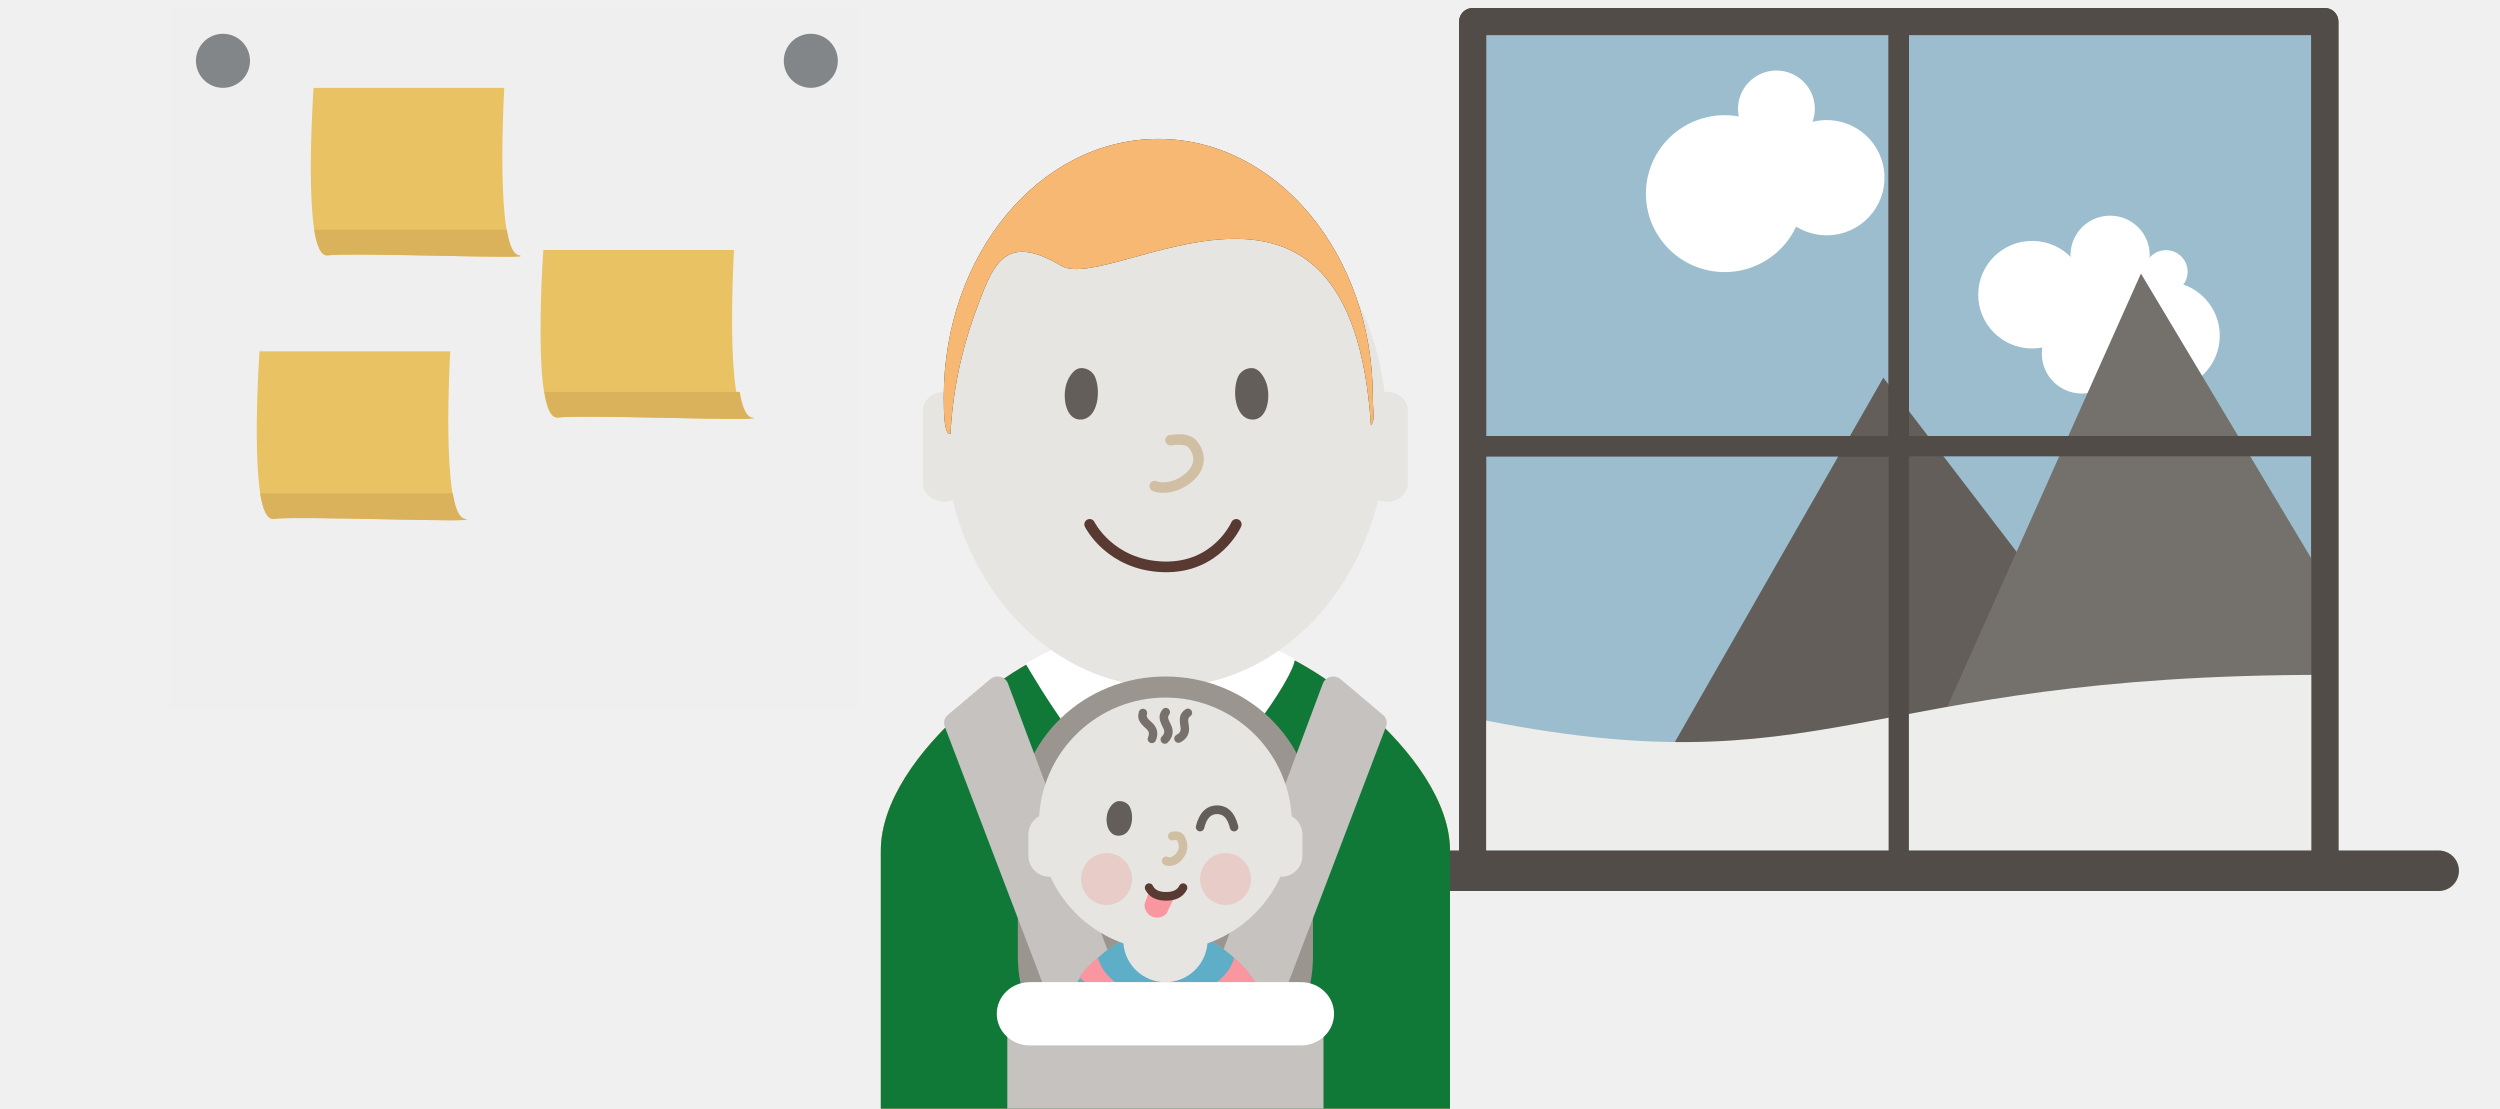
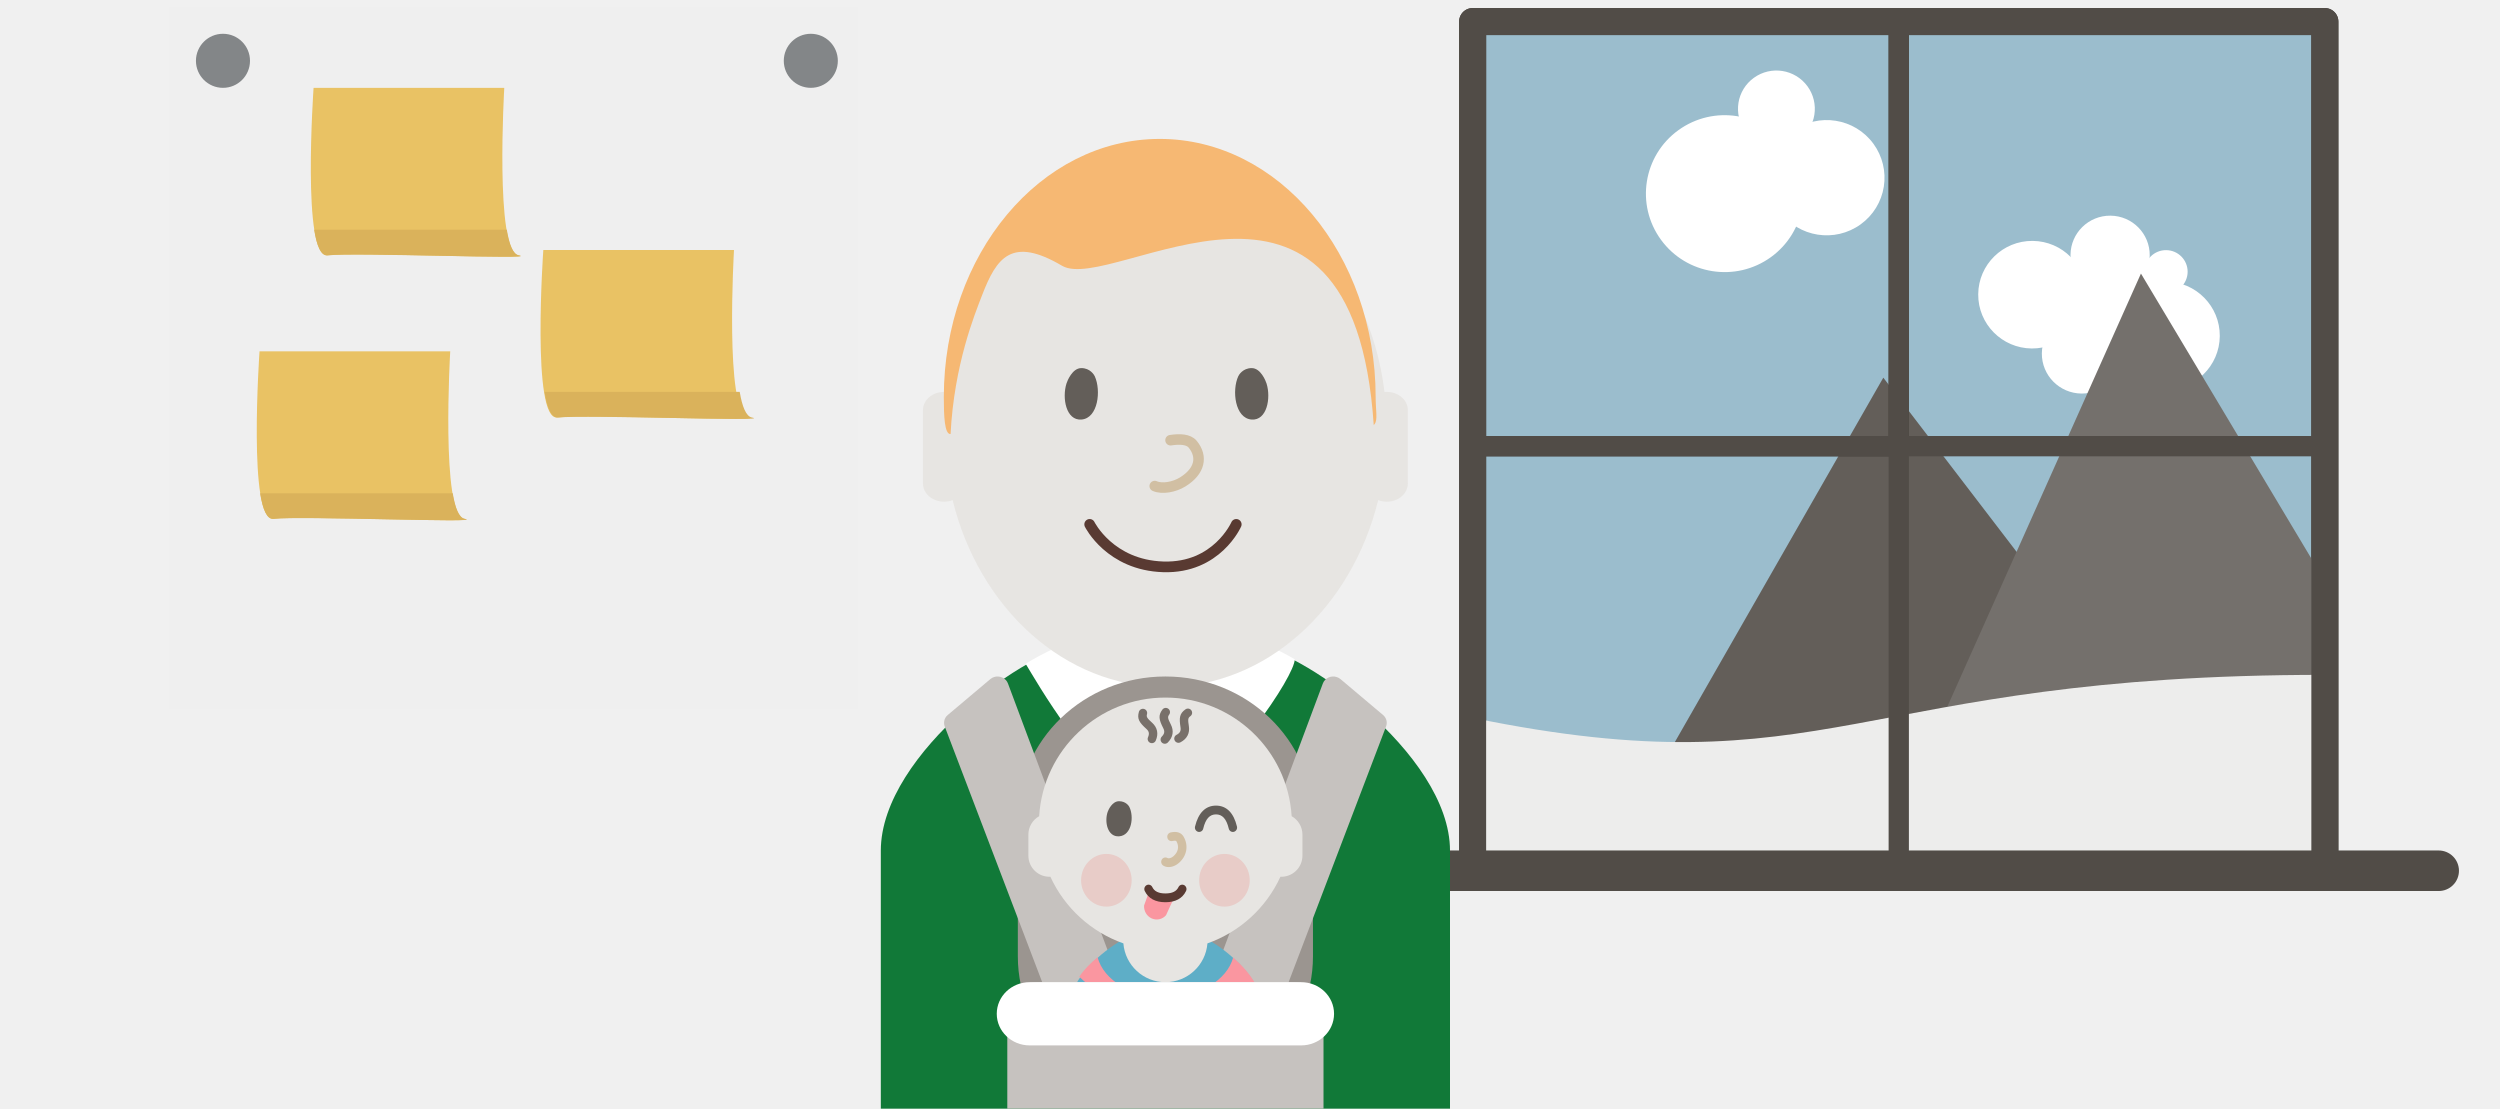
- <svg xmlns="http://www.w3.org/2000/svg" xmlns:xlink="http://www.w3.org/1999/xlink" width="370" height="164" viewBox="0 0 370 164">
-   <defs>
-     <path id="a" d="M41.923 0H29.339C22.553 0 0 15.943 0 30.456V68.64h84.24V30.456C84.24 15.943 61.293 0 54.51 0H41.922z" />
-     <path id="c" d="M64.848 43.778c.508-.6.169-2.098.169-4.008 0-21.105-14.216-38.21-31.75-38.21-17.536 0-31.752 17.105-31.752 38.21 0 2.78.1 5.542.993 5.468.526-10.28 3.54-17.683 4.624-20.52 2.148-5.622 4.362-8.776 11.77-4.385C26.224 24.675 61.69-2.428 64.737 43.93c-.102.107-.065.057.111-.152z" />
-     <path id="e" d="M82.221 78.075v12.628H53.958V78.075c0-3.612 4.617-7.737 7.708-9.435h12.847c3.12 1.728 7.708 5.864 7.708 9.435z" />
-     <path id="g" d="M24.226 2.617c1.353 1.204 2.687 2.672 3.395 4.124-.427.265-2.435.265-2.66-.367.237.61.078 1.332-.442 1.777a1.52 1.52 0 0 1-2.102-.115 1.583 1.583 0 0 1-.619 2.034 1.517 1.517 0 0 1-1.682-.094 1.572 1.572 0 0 1-.998 1.7 1.516 1.516 0 0 1-1.465-.23 1.546 1.546 0 0 1-1.17.984 1.521 1.521 0 0 1-1.37-.45 1.537 1.537 0 0 1-1.378.867 1.534 1.534 0 0 1-1.324-.767 1.517 1.517 0 0 1-1.266.35 1.546 1.546 0 0 1-1.17-.984c-.404.316-.952.42-1.466.23a1.572 1.572 0 0 1-.997-1.7 1.517 1.517 0 0 1-1.682.094 1.583 1.583 0 0 1-.62-2.034 1.52 1.52 0 0 1-2.1.115 1.588 1.588 0 0 1-.443-1.777c-.447.2-.962-.615-1.382-.858.645-1.01 1.676-2.04 2.742-2.94.887 3.417 5.074 6.004 10.105 6.004 5.011 0 9.185-2.566 10.094-5.963z" />
-   </defs>
+ <svg xmlns="http://www.w3.org/2000/svg" width="370" height="164" viewBox="0 0 370 164">
  <g fill="none" fill-rule="evenodd">
    <path fill="#EFEFEF" d="M25 105h102V1H25z" />
    <path fill="#838688" d="M37 9.002a4 4 0 1 1-8-.003 4 4 0 0 1 8 .003M124 9.002A3.998 3.998 0 0 1 120 13a4 4 0 1 1 4-3.998" />
    <path fill="#E9C264" d="M68.7 76.775c3.48.696-24.379-.49-28.224 0C36.634 77.27 38.41 52 38.41 52h28.224S65.213 76.088 68.7 76.775" />
    <path fill="#DAB25B" d="M67.006 73H38.5c.37 2.347.991 3.912 2.015 3.795 3.854-.455 31.771.636 28.284 0-.874-.157-1.434-1.648-1.793-3.795" />
    <path fill="#E9C264" d="M110.7 61.778c3.477.69-24.38-.493-28.223 0C78.632 62.272 80.41 37 80.41 37h28.222s-1.416 24.089 2.068 24.778" />
    <path fill="#DAB25B" d="M109.48 58H80.6c.375 2.35 1.003 3.916 2.044 3.797 3.901-.455 32.18.632 28.652 0-.886-.162-1.457-1.647-1.817-3.797" />
    <path fill="#E9C264" d="M76.7 37.779c3.483.688-24.378-.495-28.224 0C44.634 38.267 46.41 13 46.41 13h28.223S73.216 37.087 76.7 37.779" />
    <path fill="#DAB25B" d="M75.01 34H46.5c.37 2.348.99 3.917 2.015 3.797 3.854-.456 31.775.632 28.284 0-.871-.159-1.435-1.651-1.79-3.797" />
    <g>
      <path fill="#9BBDCD" d="M217.949 128.871H344.08V3.192H217.95z" />
      <path stroke="#403A33" stroke-linecap="round" stroke-linejoin="round" stroke-width="4" d="M217.949 128.871H344.08V3.192H217.95z" />
      <path fill="#FFF" d="M312.45 49.61c.036-4.425 3.666-7.98 8.106-7.944 4.44.038 8.008 3.653 7.972 8.077-.037 4.424-3.667 7.982-8.107 7.944-4.44-.037-8.008-3.654-7.972-8.078" />
      <path fill="#FFF" d="M302.194 52.297c.028-3.258 2.699-5.876 5.969-5.85 3.27.028 5.897 2.691 5.87 5.95-.028 3.257-2.7 5.875-5.968 5.849-3.27-.028-5.9-2.691-5.871-5.95" />
      <path fill="#FFF" d="M292.776 43.547c.036-4.397 3.643-7.932 8.056-7.894 4.414.037 7.96 3.63 7.923 8.028-.037 4.396-3.644 7.93-8.057 7.894-4.412-.036-7.959-3.632-7.922-8.028M317.366 40.185a3.197 3.197 0 0 1 3.229-3.163 3.197 3.197 0 0 1 3.175 3.216 3.197 3.197 0 0 1-3.228 3.164 3.197 3.197 0 0 1-3.176-3.217" />
      <path fill="#FFF" d="M306.435 37.71c.028-3.226 2.674-5.82 5.912-5.791 3.237.026 5.84 2.662 5.811 5.889-.026 3.227-2.672 5.82-5.91 5.793-3.237-.028-5.84-2.664-5.813-5.89" />
      <path fill="#FFF" d="M305.623 44.868c-.033 3.958 3.159 7.191 7.13 7.224 3.97.033 7.217-3.147 7.25-7.105.034-3.956-3.158-7.189-7.13-7.222-3.97-.033-7.217 3.146-7.25 7.103" />
      <path fill="#635E59" d="M318.062 107.288L278.73 55.895l-34.758 60.757z" />
      <path fill="#74706C" d="M342.42 83.227l-25.56-42.74-33.03 73.887 58.59-9.475z" />
      <path fill="#EDEDEC" d="M217.95 106.242c52.841 10.851 56.327-6.365 126.13-6.365v28.995H217.95v-22.63z" />
      <path fill="#FFF" d="M277.272 21.283a8.509 8.509 0 0 1-1.889 11.915c-3.824 2.77-9.177 1.928-11.957-1.882-2.782-3.81-1.935-9.145 1.889-11.915 3.824-2.77 9.177-1.928 11.957 1.882" />
      <path fill="#FFF" d="M264.674 21.832c3.784 5.186 2.632 12.446-2.571 16.219-5.207 3.77-12.494 2.623-16.278-2.564-3.784-5.186-2.633-12.448 2.57-16.217 5.208-3.773 12.494-2.625 16.279 2.562" />
      <path fill="#FFF" d="M267.509 12.772a5.654 5.654 0 0 1-1.255 7.915c-2.541 1.84-6.098 1.282-7.944-1.25a5.652 5.652 0 0 1 1.255-7.915 5.699 5.699 0 0 1 7.944 1.25" />
      <path stroke="#403A33" stroke-linecap="round" stroke-linejoin="round" stroke-width="3" d="M217.95 66.032h63.066V3.192h-63.065z" />
      <path stroke="#514C47" stroke-linecap="round" stroke-linejoin="round" stroke-width="3" d="M281.016 66.032h63.066V3.192h-63.066zM217.95 128.871h63.066V66.032h-63.065zM281.016 128.871h63.066V66.032h-63.066z" />
      <path stroke="#514C47" stroke-linecap="round" stroke-linejoin="round" stroke-width="6" d="M201.105 128.871h159.821" />
      <path stroke="#514C47" stroke-linecap="round" stroke-linejoin="round" stroke-width="4" d="M217.949 128.871H344.08V3.192H217.95z" />
    </g>
    <g>
-       <path fill="#E7E5E2" d="M152.2 98.05c1.593 2.547 6.068 47.31 19.5 47.31 13.435 0 19.5-45.595 19.5-47.968-20.569-11.783-39 .658-39 .658z" />
-       <g transform="translate(130.36 95.44)">
-         <mask id="b" fill="#fff">
-           <use xlink:href="#a" />
-         </mask>
-         <use fill="#D8A25D" xlink:href="#a" />
-         <g mask="url(#b)">
-           <path fill="#117938" d="M-51.48 113.63h196.685V-42.12H-51.48z" />
-         </g>
-       </g>
+       <path fill="#117938" d="M172.283 95.44h-12.584c-6.786 0-29.339 15.943-29.339 30.456v38.184h84.24v-38.184c0-14.513-22.947-30.456-29.73-30.456h-12.587z" />
      <path fill="#FFF" d="M151.803 98.253c1.627 2.638 8.936 15.768 19.714 23.856 10.706-7.965 20.108-22.08 20.108-24.538-21.002-12.2-39.822.682-39.822.682z" />
      <path fill="#E7E5E2" d="M203.973 74.02c-3.928 15.972-16.54 27.66-31.494 27.66-14.952 0-27.564-11.688-31.492-27.659a3.54 3.54 0 0 1-1.267.231c-1.72 0-3.12-1.203-3.12-2.692V60.694c0-1.49 1.4-2.694 3.12-2.694.111 0 .221.005.33.015 2.264-18.53 15.92-32.775 32.43-32.775 16.509 0 30.165 14.246 32.43 32.775.109-.01.219-.015.33-.015 1.724 0 3.12 1.204 3.12 2.694V71.56c0 1.49-1.396 2.692-3.12 2.692-.45 0-.88-.082-1.267-.231z" />
+       <path fill="#635E59" d="M160.047 62.094c-2.257.17-2.889-3.157-2.21-5.33.13-.412.877-2.286 2.2-2.286 1.32 0 1.904 1.024 1.985 1.2.972 2.119.495 6.23-1.975 6.416M185.24 62.094c2.258.17 2.89-3.157 2.21-5.33-.128-.412-.876-2.286-2.199-2.286-1.32 0-1.904 1.024-1.985 1.2-.972 2.119-.497 6.23 1.974 6.416" />
+       <path stroke="#D1BFA3" stroke-linecap="round" stroke-width="1.56" d="M173.24 65.15c1.35-.208 2.665-.158 3.283.6 1.505 1.849 1.073 3.984-1.462 5.563-1.267.788-3.06 1.11-4.16.624" />
+       <path stroke="#593A32" stroke-linecap="round" stroke-width="1.58" d="M182.966 77.606s-2.852 6.532-10.786 6.288c-7.934-.243-10.909-6.288-10.909-6.288" />
+       <path fill="#F6B873" d="M203.426 62.778c.511-.6.17-2.098.17-4.008 0-21.105-14.308-38.21-31.955-38.21-17.649 0-31.956 17.105-31.956 38.21 0 2.78.1 5.542.999 5.468.53-10.28 3.563-17.683 4.654-20.52 2.161-5.622 4.39-8.776 11.846-4.385 7.37 4.342 43.062-22.761 46.13 23.597-.103.107-.066.057.112-.152z" />
      <g>
-         <path fill="#635E59" d="M160.047 62.094c-2.257.17-2.889-3.157-2.21-5.33.13-.412.877-2.286 2.2-2.286 1.32 0 1.904 1.024 1.985 1.2.972 2.119.495 6.23-1.975 6.416M185.24 62.094c2.258.17 2.89-3.157 2.21-5.33-.128-.412-.876-2.286-2.199-2.286-1.32 0-1.904 1.024-1.985 1.2-.972 2.119-.497 6.23 1.974 6.416" />
-         <path stroke="#D1BFA3" stroke-linecap="round" stroke-width="1.56" d="M173.24 65.15c1.35-.208 2.665-.158 3.283.6 1.505 1.849 1.073 3.984-1.462 5.563-1.267.788-3.06 1.11-4.16.624" />
-         <path stroke="#593A32" stroke-linecap="round" stroke-width="1.58" d="M182.966 77.606s-2.852 6.532-10.786 6.288c-7.934-.243-10.909-6.288-10.909-6.288" />
-       </g>
-       <g transform="translate(138.16 19)">
-         <mask id="d" fill="#fff">
-           <use xlink:href="#c" />
-         </mask>
-         <use fill="#3E3832" xlink:href="#c" />
-         <g fill="#F6B873" mask="url(#d)">
-           <path d="M-18.177-34.32h104.65V88.92h-104.65z" />
+         <path fill="#9B9590" d="M172.48 100.12c12.062 0 21.84 9.392 21.84 20.978v20.444c0 11.586-9.778 20.978-21.84 20.978s-21.84-9.392-21.84-20.978v-20.444c0-11.586 9.778-20.978 21.84-20.978z" />
+         <g fill="#C6C2BF">
+           <path d="M140.269 105.818l6.295-5.308a1.685 1.685 0 0 1 2.298.133c.138.148.245.32.314.508l15.41 41.245c.3.803-.137 1.685-.977 1.977l-7.072 2.453c-.844.293-1.778-.122-2.086-.927l-14.633-38.39a1.502 1.502 0 0 1 .45-1.69zM204.691 105.818c.5.422.68 1.092.451 1.69l-14.633 38.39v.001c-.308.805-1.242 1.22-2.086.927l-7.072-2.453c-.84-.292-1.276-1.174-.976-1.977l15.409-41.245c.07-.187.176-.36.314-.508a1.685 1.685 0 0 1 2.298-.133l6.295 5.308z" />
        </g>
      </g>
      <g>
-         <path fill="#9B9590" d="M172.48 100.12c12.062 0 21.84 9.392 21.84 20.978v20.444c0 11.586-9.778 20.978-21.84 20.978s-21.84-9.392-21.84-20.978v-20.444c0-11.586 9.778-20.978 21.84-20.978z" />
-         <path fill="#C6C2BF" d="M140.269 105.818l6.295-5.308a1.685 1.685 0 0 1 2.298.133c.138.148.245.32.314.508l15.41 41.245c.3.803-.137 1.685-.977 1.977l-7.072 2.453c-.844.293-1.778-.122-2.086-.927l-14.633-38.39a1.502 1.502 0 0 1 .45-1.69zM204.691 105.818c.5.422.68 1.092.451 1.69l-14.633 38.39v.001c-.308.805-1.242 1.22-2.086.927l-7.072-2.453c-.84-.292-1.276-1.174-.976-1.977l15.409-41.245c.07-.187.176-.36.314-.508a1.685 1.685 0 0 1 2.298-.133l6.295 5.308z" />
-         <g transform="translate(158.44 139.12)">
-           <g transform="translate(-53.958 -68.64)">
-             <mask id="f" fill="#fff">
-               <use xlink:href="#e" />
-             </mask>
-             <use fill="#D8A25D" xlink:href="#e" />
-             <g fill="#5EAEC7" mask="url(#f)">
-               <path d="M1.117 146.765h146.765V0H1.117z" />
-             </g>
+         <path fill="#5EAEC7" d="M186.52 148.46v12.5h-28.08v-12.5c0-3.576 4.587-7.659 7.658-9.34h12.764c3.099 1.71 7.658 5.805 7.658 9.34z" />
+         <path fill="#FA96A0" d="M182.508 141.71c1.345 1.193 2.67 2.646 3.374 4.083-.425.262-2.42.262-2.643-.363a1.568 1.568 0 0 1-.44 1.759 1.514 1.514 0 0 1-2.087-.115 1.564 1.564 0 0 1-.615 2.014 1.512 1.512 0 0 1-1.672-.093 1.555 1.555 0 0 1-.99 1.683 1.51 1.51 0 0 1-1.456-.227 1.535 1.535 0 0 1-1.164.974 1.515 1.515 0 0 1-1.36-.445c-.252.508-.77.858-1.37.858-.559 0-1.048-.305-1.315-.76-.335.29-.79.43-1.257.347a1.535 1.535 0 0 1-1.163-.974 1.51 1.51 0 0 1-1.456.227 1.555 1.555 0 0 1-.99-1.683 1.512 1.512 0 0 1-1.672.093 1.564 1.564 0 0 1-.615-2.014 1.514 1.514 0 0 1-2.088.115 1.568 1.568 0 0 1-.44-1.76c-.443.199-.955-.608-1.373-.849.641-.999 1.666-2.018 2.725-2.91.88 3.383 5.04 5.943 10.039 5.943 4.979 0 9.125-2.54 10.028-5.902z" />
+         <path fill="#E7E5E2" d="M153.796 120.797c.6-9.797 8.736-17.557 18.684-17.557s18.084 7.76 18.684 17.557a3.12 3.12 0 0 1 1.596 2.723v3.12a3.12 3.12 0 0 1-3.256 3.117 18.78 18.78 0 0 1-10.804 9.865 6.24 6.24 0 0 1-12.44 0 18.78 18.78 0 0 1-10.804-9.865 3.12 3.12 0 0 1-3.256-3.117v-3.12a3.12 3.12 0 0 1 1.596-2.723z" />
+         <path fill="#78706A" fill-rule="nonzero" d="M168.555 105.355a.624.624 0 0 1 1.203.332c-.114.414-.004.594.755 1.277.79.711.974 1.645.536 2.65a.624.624 0 1 1-1.144-.5c.227-.52.156-.877-.227-1.222-1.088-.98-1.408-1.504-1.123-2.537zm3.478-.333a.624.624 0 0 1 1.005.741c-.255.346-.217.553.246 1.463.483.947.32 1.884-.449 2.665a.624.624 0 1 1-.889-.876c.398-.404.46-.763.226-1.223-.664-1.304-.775-1.908-.139-2.77zm3.41-.035a.624.624 0 1 1 .726 1.015c-.35.25-.377.459-.217 1.468.166 1.05-.279 1.89-1.251 2.396a.624.624 0 0 1-.575-1.108c.504-.262.674-.583.593-1.093-.229-1.446-.148-2.054.724-2.678z" />
+         <g>
+           <g fill="#E8CCC8">
+             <path d="M167.488 130.28c0 2.154-1.676 3.9-3.743 3.9-2.068 0-3.745-1.746-3.745-3.9s1.677-3.9 3.745-3.9c2.067 0 3.743 1.746 3.743 3.9M184.96 130.28c0 2.154-1.676 3.9-3.743 3.9-2.068 0-3.745-1.746-3.745-3.9s1.677-3.9 3.745-3.9c2.067 0 3.743 1.746 3.743 3.9" />
          </g>
-           <use fill="#FA96A0" xlink:href="#g" />
+           <path fill="#FA96A0" d="M170.46 135.932c-.75-.332-1.186-1.113-1.138-1.915l.877-2.437 3.446 1.524-1.073 2.35a1.82 1.82 0 0 1-2.112.478z" />
+           <path fill="#D1BFA3" fill-rule="nonzero" d="M173.508 124.474a.625.625 0 0 1-.739-.503.65.65 0 0 1 .483-.77c.839-.183 1.54-.042 1.926.633.75 1.313.49 2.826-.694 3.874-.687.609-1.653.827-2.327.402a.666.666 0 0 1-.21-.892.61.61 0 0 1 .856-.22c.148.093.555 0 .873-.28.724-.642.865-1.458.43-2.219-.04-.071-.222-.108-.598-.025z" />
+           <g fill="#635E59">
+             <path fill-rule="nonzero" d="M176.867 122.322a.652.652 0 0 0 .454.788.623.623 0 0 0 .756-.473c.353-1.47.966-2.107 1.891-2.107s1.538.638 1.89 2.107c.084.349.423.56.757.473a.652.652 0 0 0 .454-.788c-.479-1.997-1.53-3.092-3.101-3.092-1.57 0-2.622 1.095-3.101 3.092z" />
+             <path d="M165.625 123.776c-1.72.117-2.202-2.154-1.683-3.635.097-.282.666-1.561 1.674-1.561 1.007 0 1.452.7 1.514.82.74 1.445.378 4.25-1.505 4.376" />
+           </g>
+           <path fill="#593A32" fill-rule="nonzero" d="M175.534 131.87a.663.663 0 0 0-.279-.871.613.613 0 0 0-.837.29c-.3.624-.908.941-1.938.941-1.03 0-1.639-.317-1.938-.94a.613.613 0 0 0-.837-.291.663.663 0 0 0-.28.872c.534 1.11 1.589 1.659 3.055 1.659 1.466 0 2.521-.55 3.054-1.66z" />
        </g>
-         <path fill="#E7E5E2" d="M153.796 120.797c.6-9.797 8.736-17.557 18.684-17.557s18.084 7.76 18.684 17.557a3.12 3.12 0 0 1 1.596 2.723v3.12a3.12 3.12 0 0 1-3.256 3.117 18.78 18.78 0 0 1-10.804 9.865 6.24 6.24 0 0 1-12.44 0 18.78 18.78 0 0 1-10.804-9.865 3.12 3.12 0 0 1-3.256-3.117v-3.12a3.12 3.12 0 0 1 1.596-2.723z" />
-         <g fill="#78706A" fill-rule="nonzero">
-           <path d="M168.555 105.355a.624.624 0 1 1 1.203.332c-.114.414-.004.594.755 1.277.79.711.974 1.645.536 2.65a.624.624 0 1 1-1.144-.5c.227-.52.156-.877-.227-1.222-1.088-.98-1.408-1.504-1.123-2.537zM172.033 105.022a.624.624 0 0 1 1.005.741c-.255.346-.217.553.246 1.463.483.947.32 1.884-.449 2.665a.624.624 0 0 1-.889-.876c.398-.404.46-.763.226-1.223-.664-1.304-.775-1.908-.139-2.77zM175.443 104.987a.624.624 0 1 1 .726 1.015c-.35.25-.377.459-.217 1.468.166 1.05-.279 1.89-1.251 2.396a.624.624 0 1 1-.575-1.108c.504-.262.674-.583.593-1.093-.229-1.446-.148-2.054.724-2.678z" />
-         </g>
-         <path fill="#E8CCC8" d="M167.548 130.094c0 2.123-1.689 3.845-3.773 3.845-2.085 0-3.775-1.722-3.775-3.845s1.69-3.844 3.775-3.844c2.084 0 3.773 1.721 3.773 3.844" />
-         <path fill="#FA96A0" d="M170.53 135.666a1.89 1.89 0 0 1-1.138-1.875l.903-2.402 3.474 1.475-1.1 2.317a1.89 1.89 0 0 1-2.139.485z" />
-         <path fill="#E8CCC8" d="M185.161 130.094c0 2.123-1.69 3.845-3.773 3.845-2.085 0-3.775-1.722-3.775-3.845s1.69-3.844 3.775-3.844c2.084 0 3.773 1.721 3.773 3.844" />
-         <path fill="#D1BFA3" fill-rule="nonzero" d="M173.617 124.371a.63.63 0 0 1-.745-.495.64.64 0 0 1 .486-.759c.846-.181 1.554-.042 1.943.623.756 1.295.493 2.786-.7 3.819-.693.6-1.666.815-2.346.397a.648.648 0 0 1-.213-.88c.18-.303.567-.4.864-.217.149.092.56 0 .88-.277.73-.632.873-1.436.434-2.186-.041-.07-.224-.106-.603-.025z" />
-         <path fill="#635E59" fill-rule="nonzero" d="M177.003 122.25a.642.642 0 0 0 .457.777.628.628 0 0 0 .763-.466c.356-1.449.973-2.078 1.906-2.078.933 0 1.55.63 1.906 2.078a.628.628 0 0 0 .763.466.642.642 0 0 0 .457-.777c-.483-1.968-1.543-3.048-3.126-3.048s-2.643 1.08-3.126 3.048z" />
-         <path fill="#635E59" d="M165.67 123.683c-1.734.116-2.22-2.123-1.697-3.583.099-.278.673-1.539 1.689-1.539 1.015 0 1.463.69 1.525.809.747 1.424.381 4.188-1.517 4.313" />
-         <path fill="#593A32" fill-rule="nonzero" d="M175.66 131.662a.646.646 0 0 0-.282-.86.624.624 0 0 0-.844.287c-.302.615-.915.927-1.953.927s-1.652-.312-1.954-.927a.624.624 0 0 0-.844-.286.646.646 0 0 0-.281.86c.537 1.093 1.6 1.635 3.079 1.635 1.478 0 2.541-.542 3.078-1.636z" />
+       </g>
+       <g>
        <path fill="#C6C2BF" d="M195.88 164.08h-46.8v-15.416c0-1.825 2.125-3.304 4.745-3.304h37.31c2.62 0 4.745 1.479 4.745 3.304v15.416z" />
        <path fill="#FFF" d="M152.393 145.36h40.174c2.691 0 4.873 2.095 4.873 4.68 0 2.585-2.182 4.68-4.873 4.68h-40.174c-2.691 0-4.873-2.095-4.873-4.68 0-2.585 2.182-4.68 4.873-4.68z" />
      </g>
    </g>
  </g>
</svg>
